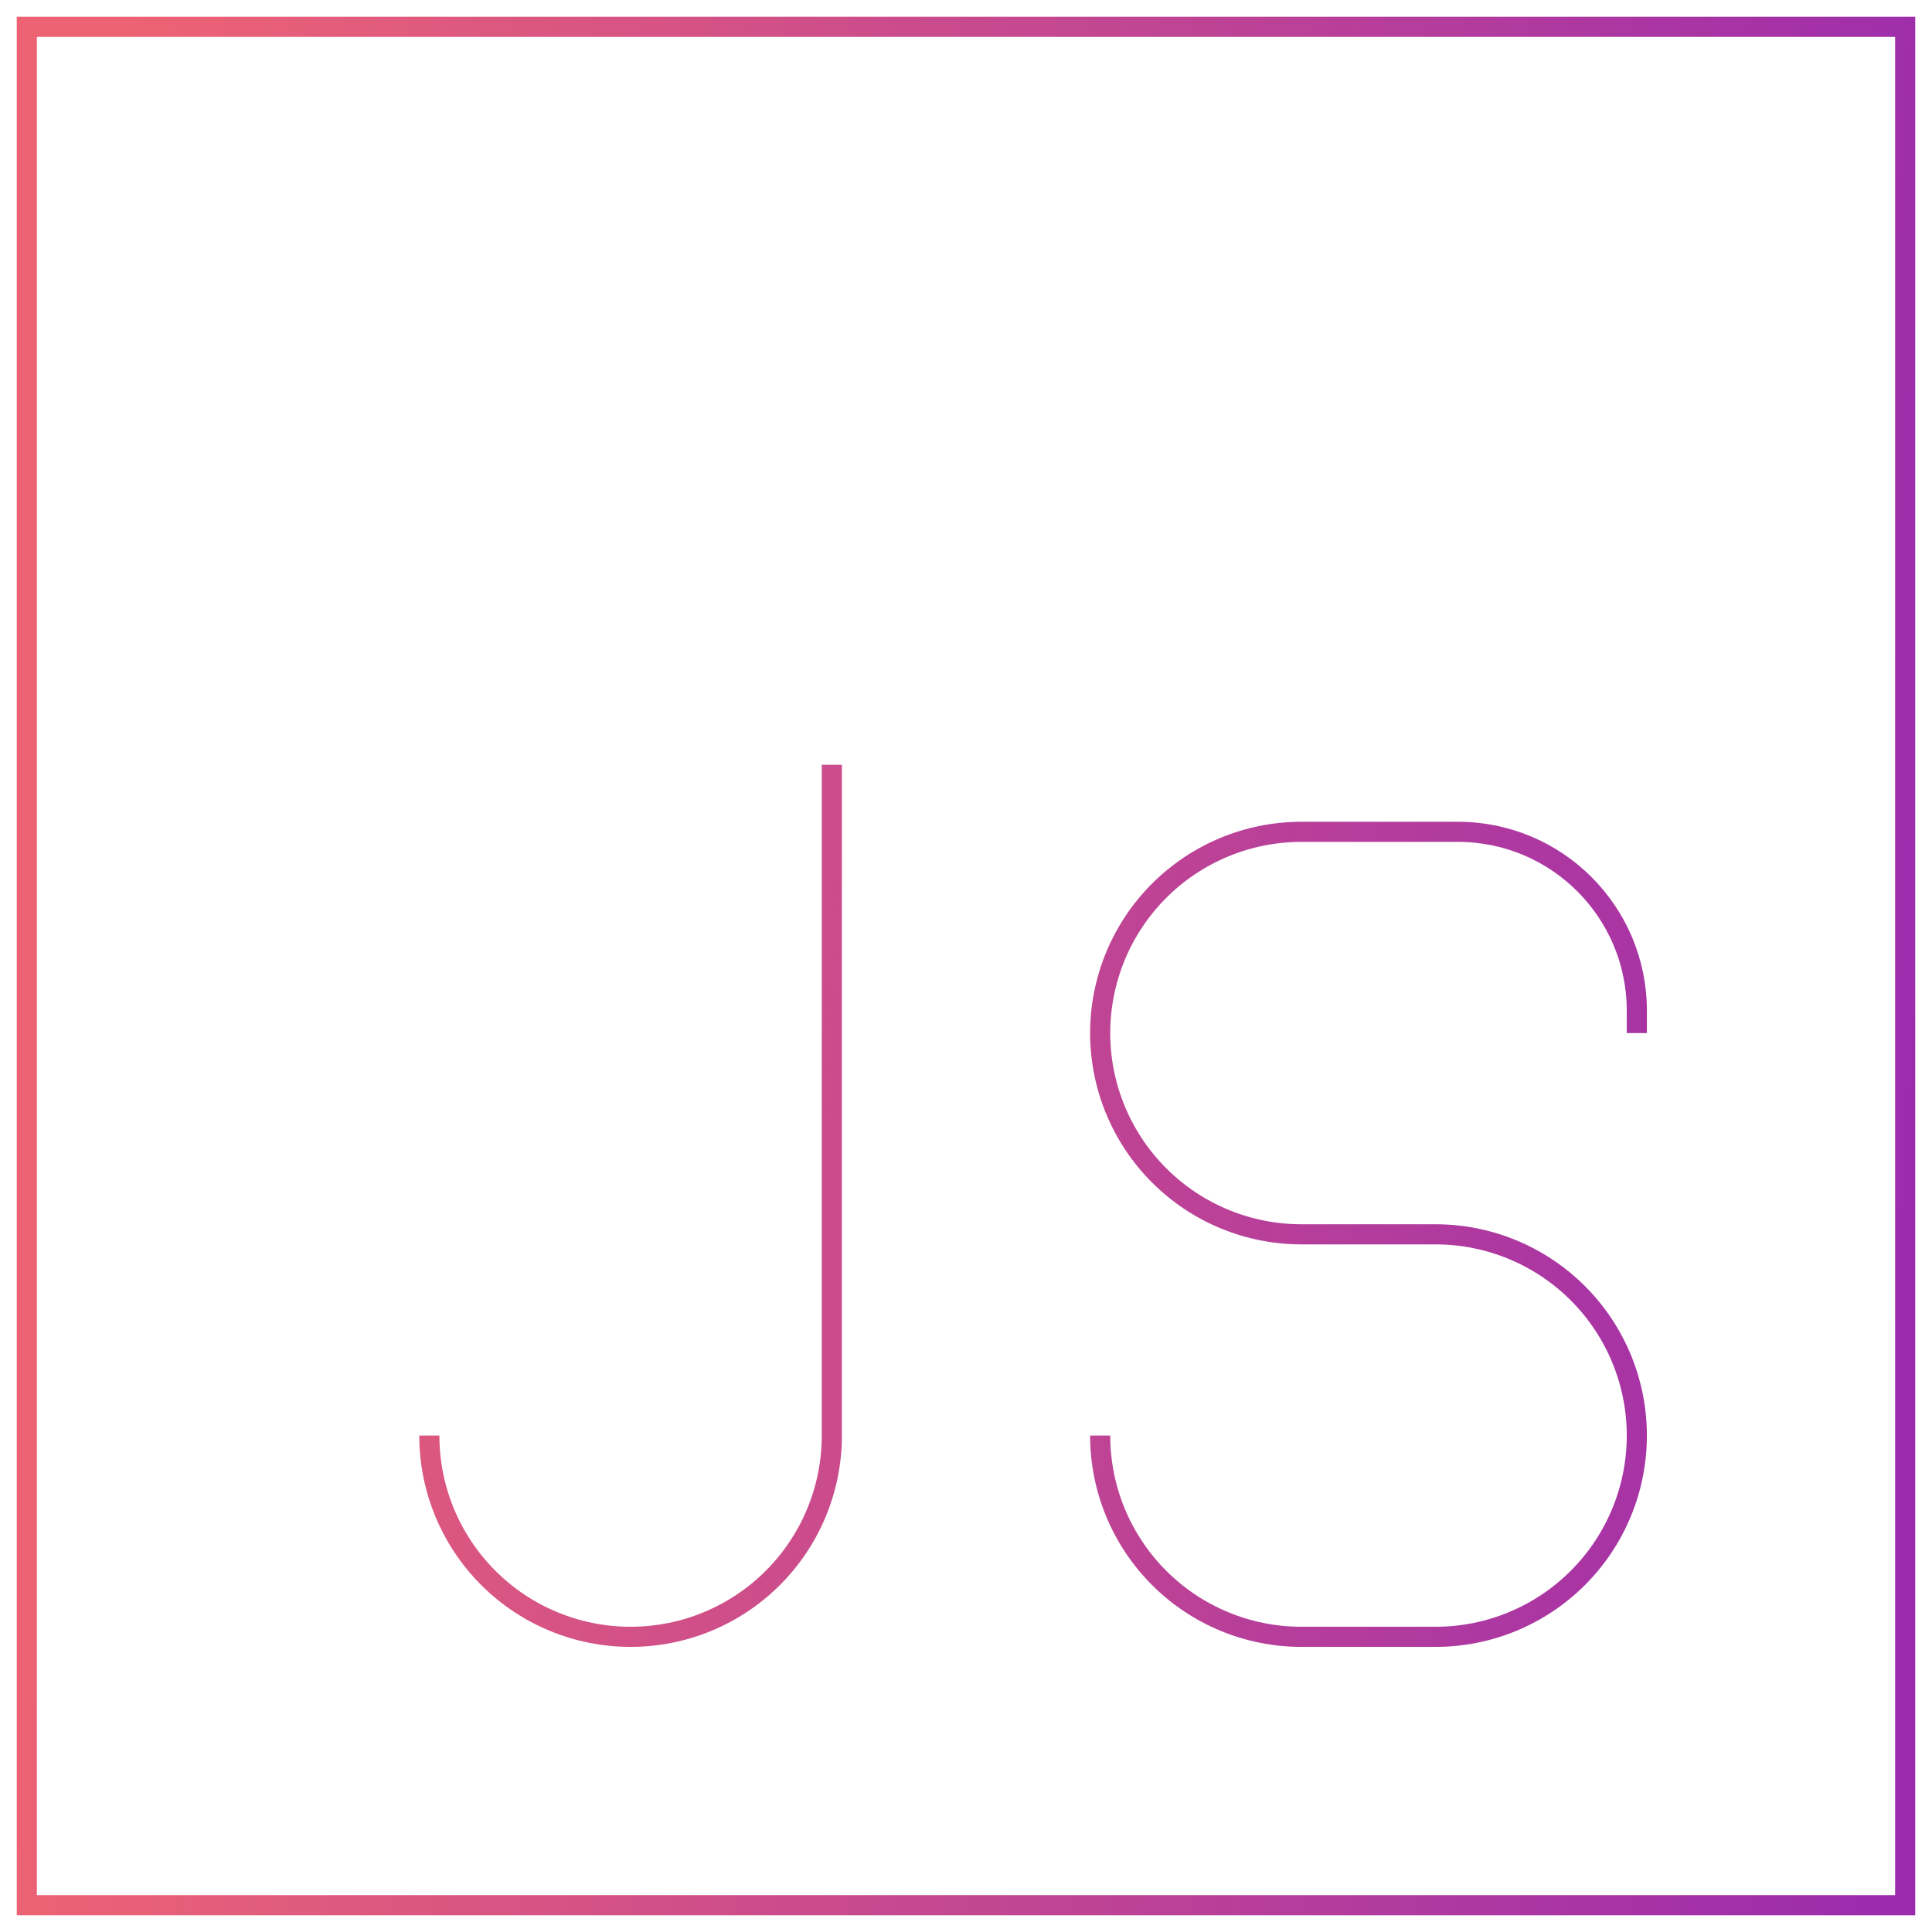
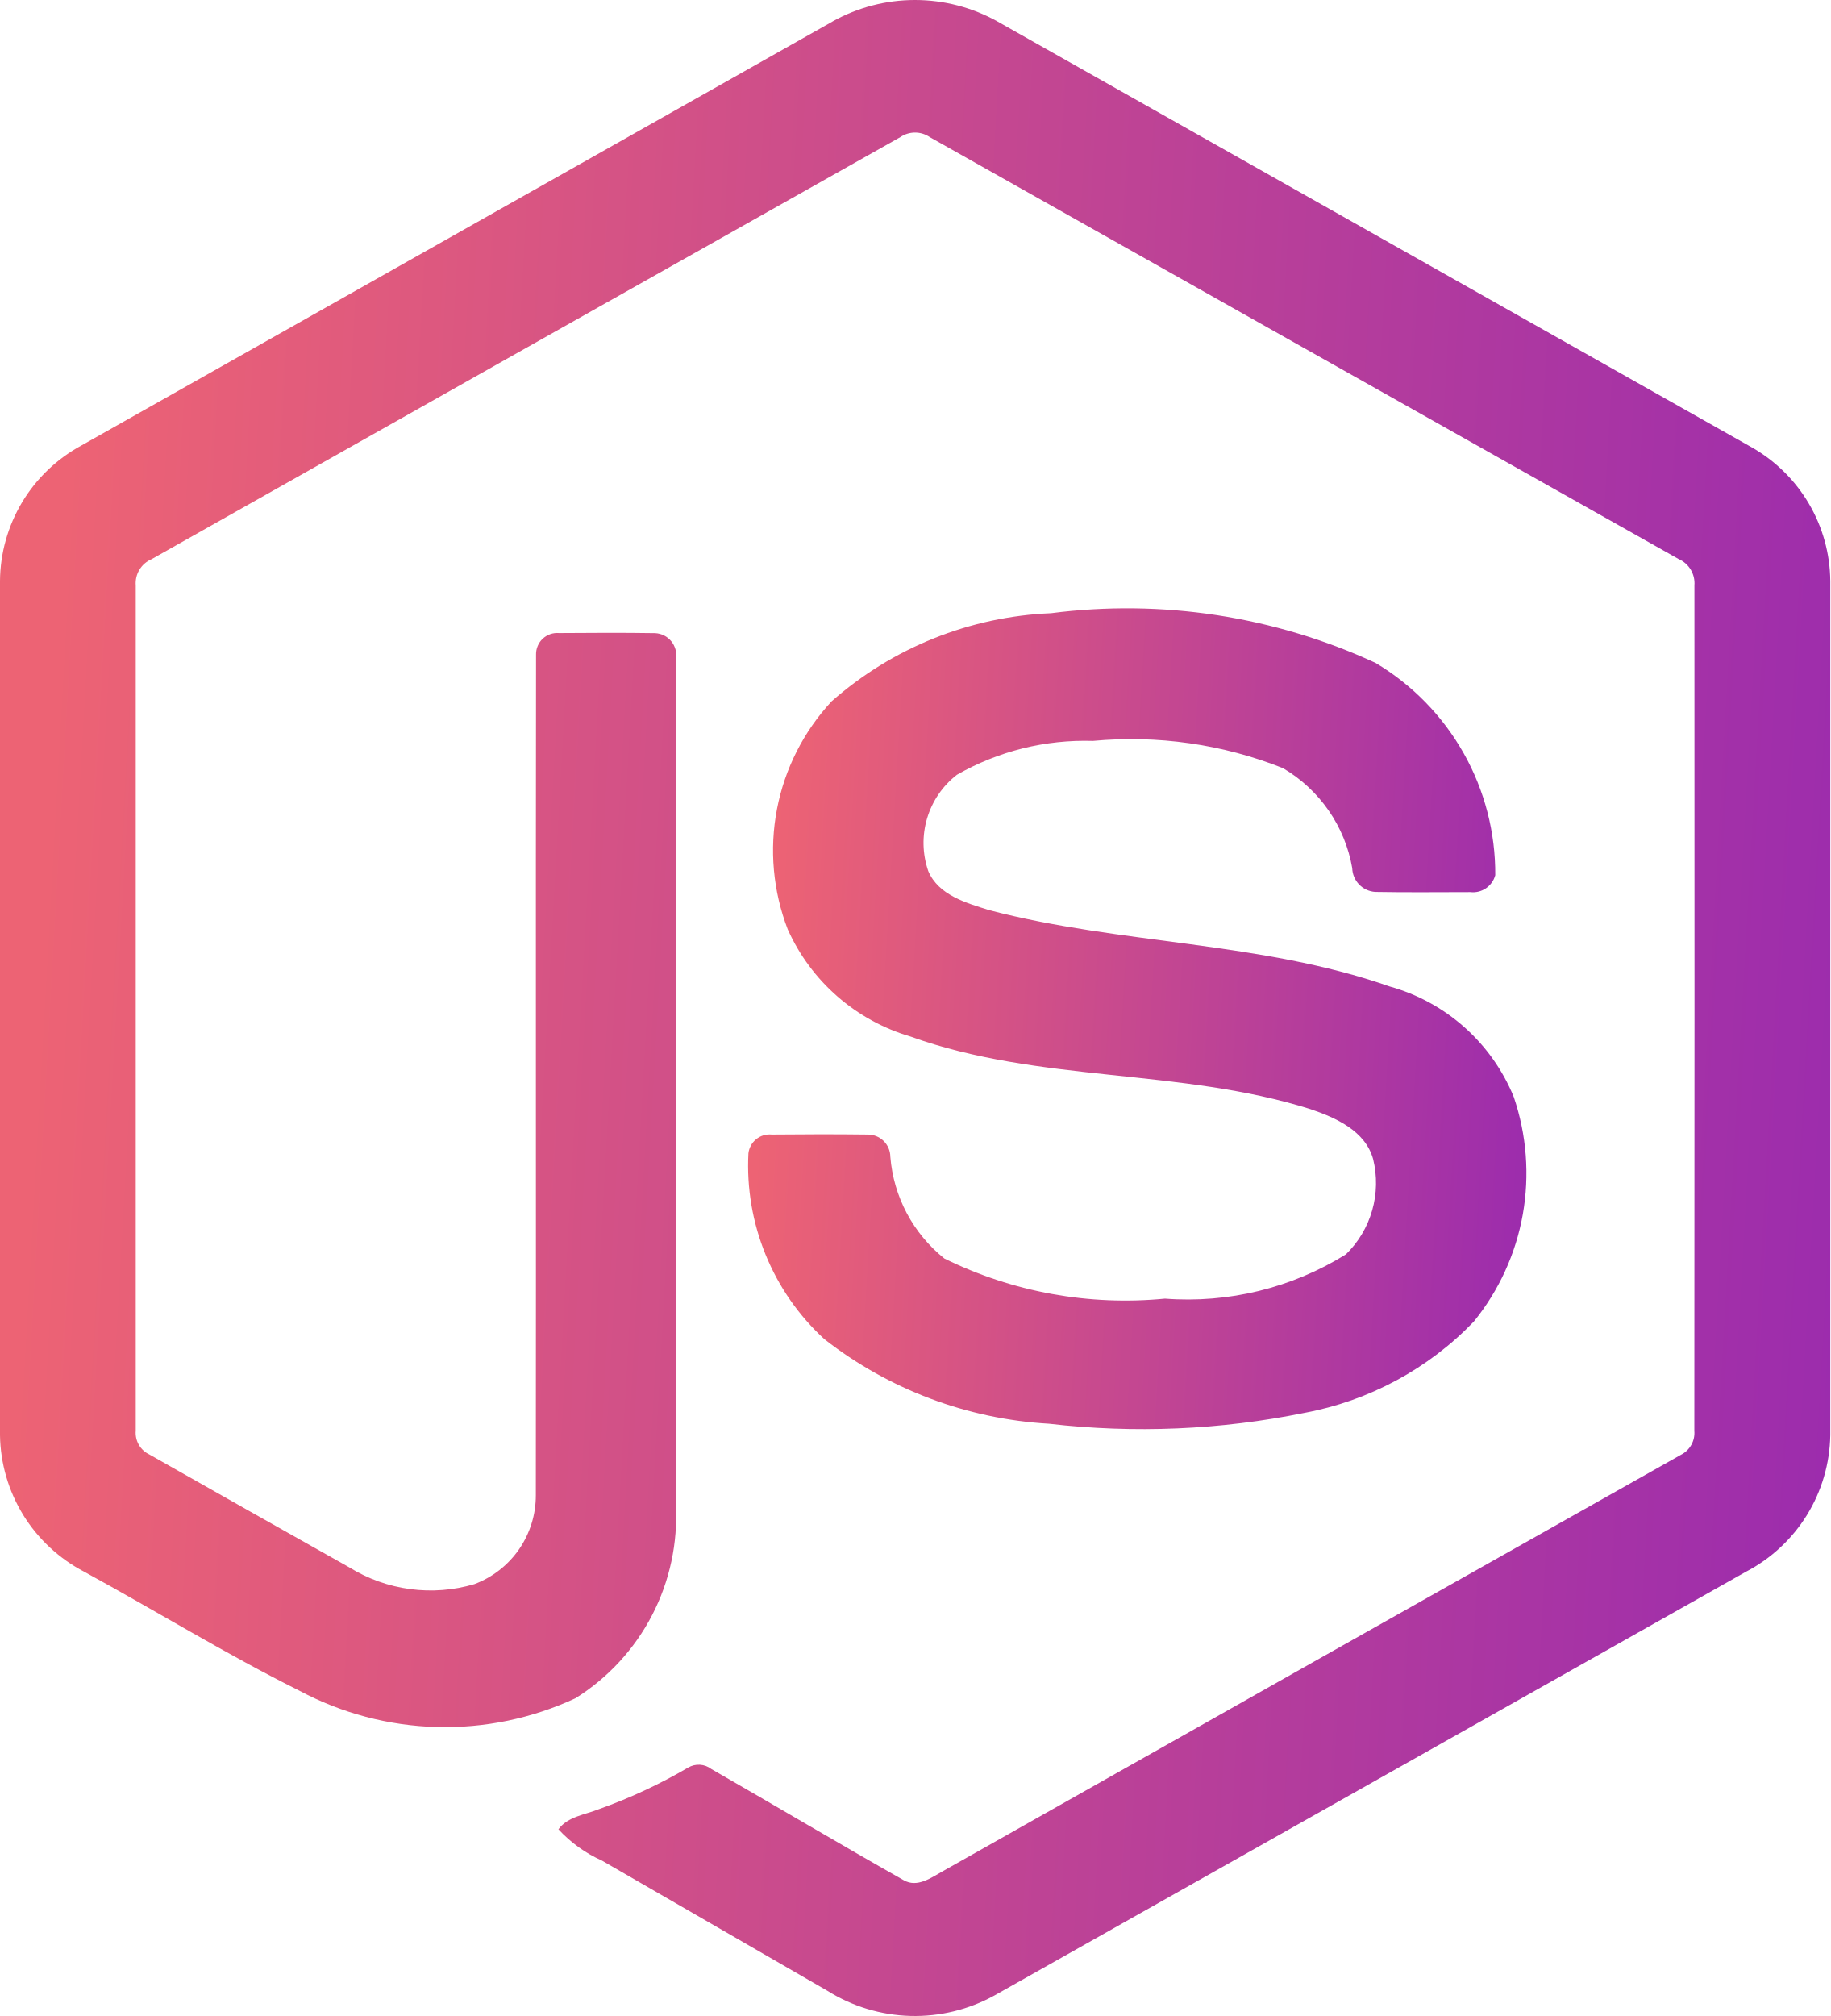
- <svg xmlns="http://www.w3.org/2000/svg" width="96" height="96" viewBox="0 0 96 96" fill="none">
-   <path d="M81.333 51.333V50.22C81.333 45.313 77.353 41.333 72.447 41.333H64.667C62.014 41.333 59.471 42.387 57.596 44.262C55.72 46.138 54.667 48.681 54.667 51.333C54.667 53.986 55.72 56.529 57.596 58.404C59.471 60.28 62.014 61.333 64.667 61.333H71.333C73.986 61.333 76.529 62.387 78.404 64.262C80.28 66.138 81.333 68.681 81.333 71.333C81.333 73.986 80.28 76.529 78.404 78.404C76.529 80.28 73.986 81.333 71.333 81.333H64.667C62.014 81.333 59.471 80.28 57.596 78.404C55.72 76.529 54.667 73.986 54.667 71.333M41.333 38V71.333C41.333 73.986 40.28 76.529 38.404 78.404C36.529 80.28 33.986 81.333 31.333 81.333C28.681 81.333 26.138 80.28 24.262 78.404C22.387 76.529 21.333 73.986 21.333 71.333M1.333 1.333H94.667V94.667H1.333V1.333Z" stroke="url(#paint0_linear_301_9)" />
+ <svg xmlns="http://www.w3.org/2000/svg" width="79" height="87" viewBox="0 0 79 87" fill="none">
+   <path d="M35.931 0.928C37.019 0.319 38.246 0 39.493 0C40.741 0 41.968 0.319 43.056 0.928L75.613 19.307C76.633 19.887 77.483 20.725 78.077 21.737C78.672 22.748 78.99 23.898 79 25.071V61.938C78.98 63.156 78.631 64.346 77.991 65.383C77.35 66.419 76.442 67.264 75.361 67.828L42.922 86.115C41.812 86.728 40.559 87.032 39.292 86.997C38.025 86.962 36.791 86.588 35.717 85.915L25.984 80.295C25.271 79.977 24.631 79.516 24.103 78.942C24.517 78.385 25.257 78.316 25.857 78.072C27.192 77.596 28.479 76.996 29.701 76.28C29.855 76.189 30.033 76.146 30.211 76.157C30.39 76.168 30.561 76.232 30.702 76.341C33.471 77.928 36.218 79.564 39.004 81.139C39.596 81.482 40.197 81.026 40.702 80.747C51.317 74.75 61.934 68.761 72.553 62.782C72.743 62.687 72.899 62.538 73.002 62.353C73.106 62.168 73.151 61.957 73.132 61.746C73.141 49.586 73.142 37.425 73.136 25.262C73.155 25.026 73.1 24.79 72.978 24.586C72.857 24.383 72.675 24.222 72.457 24.127C61.679 18.06 50.904 11.99 40.131 5.917C39.944 5.789 39.722 5.72 39.496 5.72C39.269 5.72 39.047 5.789 38.86 5.917C28.085 11.984 17.312 18.056 6.543 24.131C6.324 24.224 6.14 24.383 6.018 24.586C5.895 24.789 5.84 25.026 5.859 25.262V61.746C5.841 61.956 5.887 62.167 5.992 62.349C6.098 62.532 6.256 62.678 6.447 62.768C9.32 64.398 12.197 66.022 15.079 67.641C15.877 68.134 16.771 68.453 17.701 68.577C18.631 68.702 19.577 68.629 20.477 68.363C21.258 68.069 21.931 67.544 22.405 66.857C22.878 66.17 23.131 65.356 23.128 64.522C23.141 52.428 23.119 40.335 23.137 28.251C23.134 28.122 23.158 27.995 23.208 27.877C23.257 27.758 23.331 27.652 23.425 27.564C23.519 27.476 23.63 27.409 23.751 27.367C23.872 27.325 24.001 27.309 24.129 27.32C25.514 27.311 26.893 27.302 28.278 27.324C28.412 27.33 28.544 27.365 28.664 27.425C28.784 27.486 28.89 27.571 28.975 27.675C29.06 27.78 29.122 27.901 29.157 28.031C29.192 28.16 29.2 28.296 29.179 28.429C29.174 40.596 29.192 52.763 29.17 64.926C29.263 66.579 28.91 68.228 28.148 69.698C27.386 71.169 26.243 72.408 24.839 73.287C22.963 74.16 20.91 74.585 18.841 74.529C16.772 74.472 14.745 73.935 12.92 72.961C9.755 71.382 6.739 69.524 3.635 67.828C2.554 67.264 1.645 66.42 1.005 65.383C0.366 64.346 0.018 63.156 0 61.938V25.071C0.009 23.874 0.339 22.702 0.954 21.675C1.569 20.649 2.448 19.806 3.5 19.233C14.313 13.134 25.125 7.032 35.935 0.928H35.931Z" fill="url(#paint0_linear_10_227)" />
+   <path d="M45.364 26.463C50.142 25.846 54.998 26.589 59.372 28.607C60.957 29.552 62.268 30.895 63.174 32.502C64.08 34.108 64.551 35.924 64.539 37.769C64.478 37.999 64.335 38.2 64.138 38.334C63.94 38.469 63.701 38.527 63.464 38.499C62.093 38.499 60.726 38.517 59.359 38.491C59.095 38.474 58.847 38.36 58.663 38.17C58.479 37.98 58.373 37.728 58.366 37.464C58.211 36.571 57.863 35.722 57.347 34.977C56.83 34.232 56.158 33.608 55.376 33.149C52.773 32.115 49.963 31.713 47.175 31.974C45.12 31.91 43.087 32.416 41.302 33.436C40.688 33.912 40.238 34.569 40.016 35.315C39.794 36.06 39.812 36.855 40.066 37.59C40.506 38.634 41.711 38.969 42.7 39.278C48.385 40.766 54.409 40.618 59.981 42.571C61.178 42.904 62.283 43.506 63.211 44.332C64.139 45.158 64.866 46.185 65.336 47.334C65.894 48.965 66.029 50.71 65.728 52.407C65.426 54.104 64.698 55.697 63.612 57.035C61.647 59.075 59.093 60.452 56.307 60.972C52.68 61.709 48.958 61.867 45.281 61.442C41.752 61.239 38.368 59.966 35.582 57.792C34.478 56.779 33.612 55.534 33.046 54.147C32.479 52.761 32.226 51.266 32.304 49.77C32.332 49.531 32.453 49.311 32.641 49.16C32.829 49.008 33.069 48.937 33.31 48.961C34.69 48.948 36.065 48.944 37.445 48.961C37.573 48.959 37.7 48.982 37.819 49.029C37.937 49.076 38.045 49.146 38.137 49.235C38.228 49.324 38.301 49.43 38.351 49.547C38.402 49.665 38.428 49.791 38.429 49.918C38.497 50.771 38.739 51.601 39.14 52.357C39.542 53.112 40.094 53.778 40.762 54.312C43.713 55.763 47.01 56.362 50.283 56.043C53.023 56.252 55.758 55.583 58.092 54.133C58.63 53.609 59.021 52.954 59.227 52.232C59.434 51.51 59.447 50.747 59.267 50.018C58.928 48.8 57.657 48.235 56.564 47.865C50.949 46.09 44.863 46.734 39.304 44.733C38.138 44.391 37.061 43.801 36.145 43.002C35.23 42.204 34.499 41.217 34.002 40.109C33.364 38.456 33.202 36.658 33.536 34.919C33.87 33.179 34.686 31.568 35.891 30.269C38.518 27.951 41.862 26.607 45.364 26.463Z" fill="url(#paint1_linear_10_227)" />
  <defs>
-     <linearGradient id="paint0_linear_301_9" x1="94.667" y1="71.03" x2="1.965" y2="65.28" gradientUnits="userSpaceOnUse">
+     <linearGradient id="paint0_linear_10_227" x1="79" y1="64.968" x2="0.482" y2="60.545" gradientUnits="userSpaceOnUse">
+       <stop stop-color="#9C2CAD" />
+       <stop offset="1" stop-color="#ED6374" />
+     </linearGradient>
+     <linearGradient id="paint1_linear_10_227" x1="65.884" y1="52.704" x2="32.505" y2="50.74" gradientUnits="userSpaceOnUse">
      <stop stop-color="#9C2CAD" />
      <stop offset="1" stop-color="#ED6374" />
    </linearGradient>
  </defs>
</svg>
